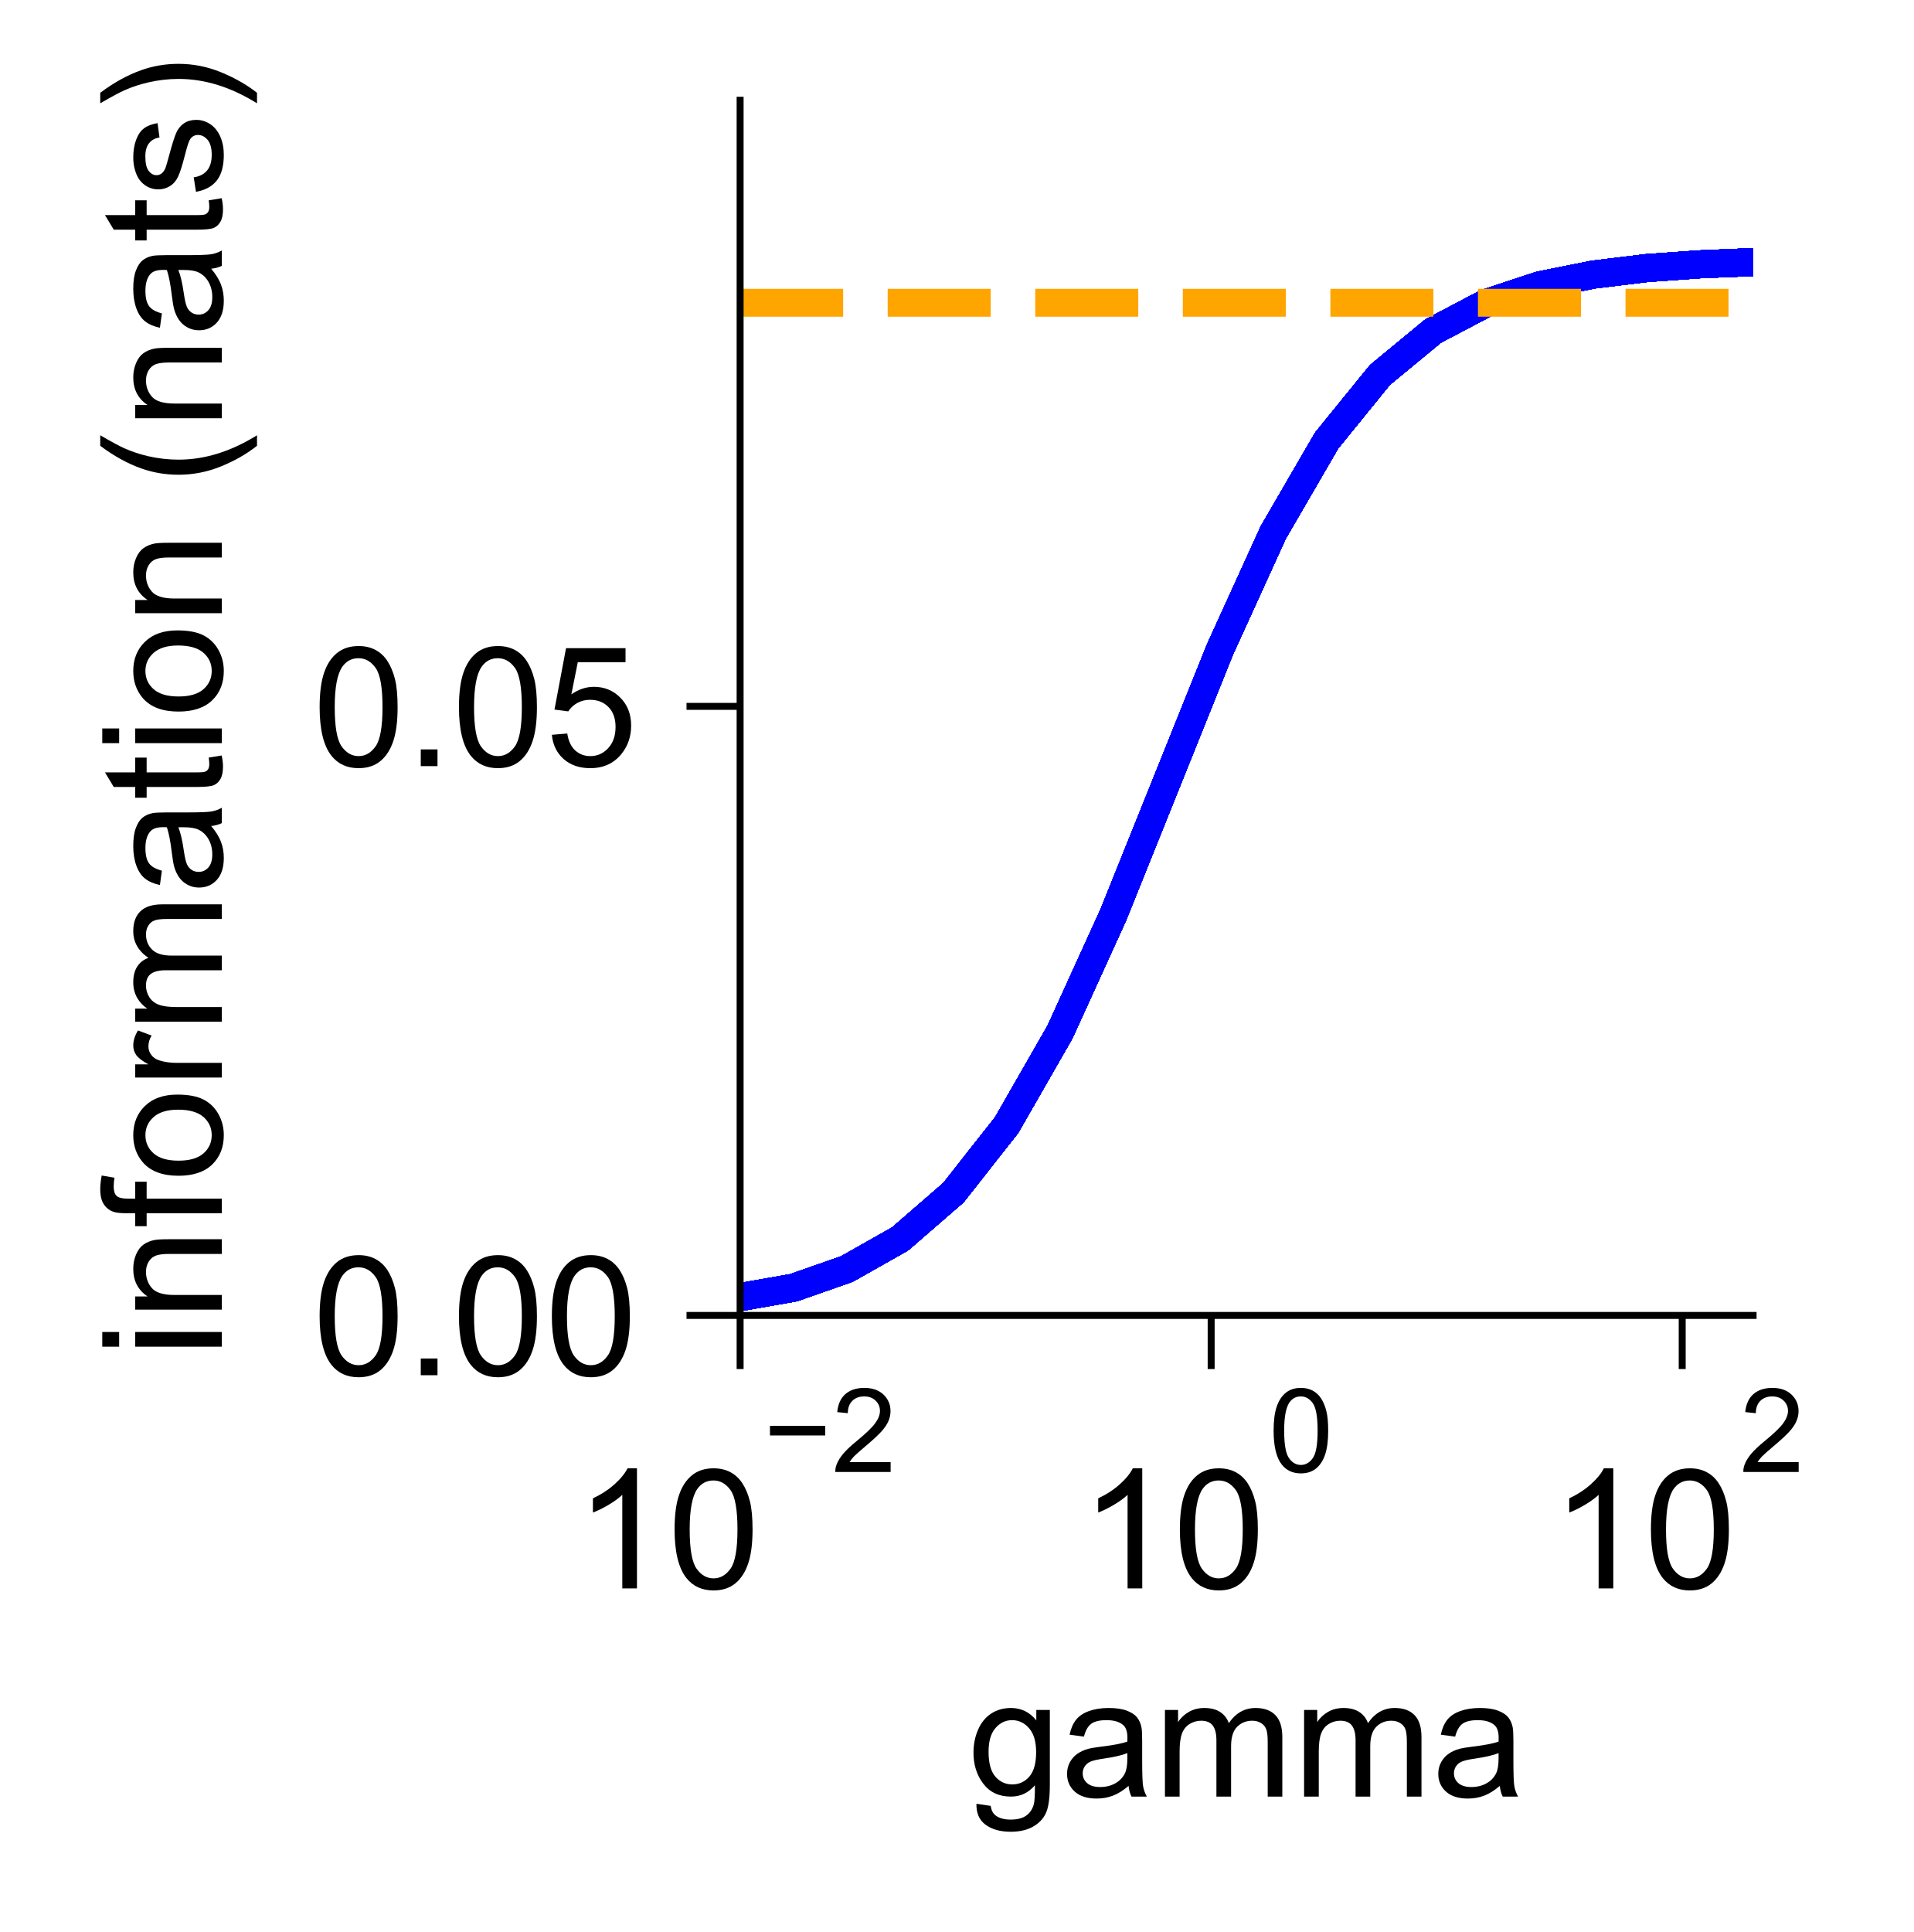
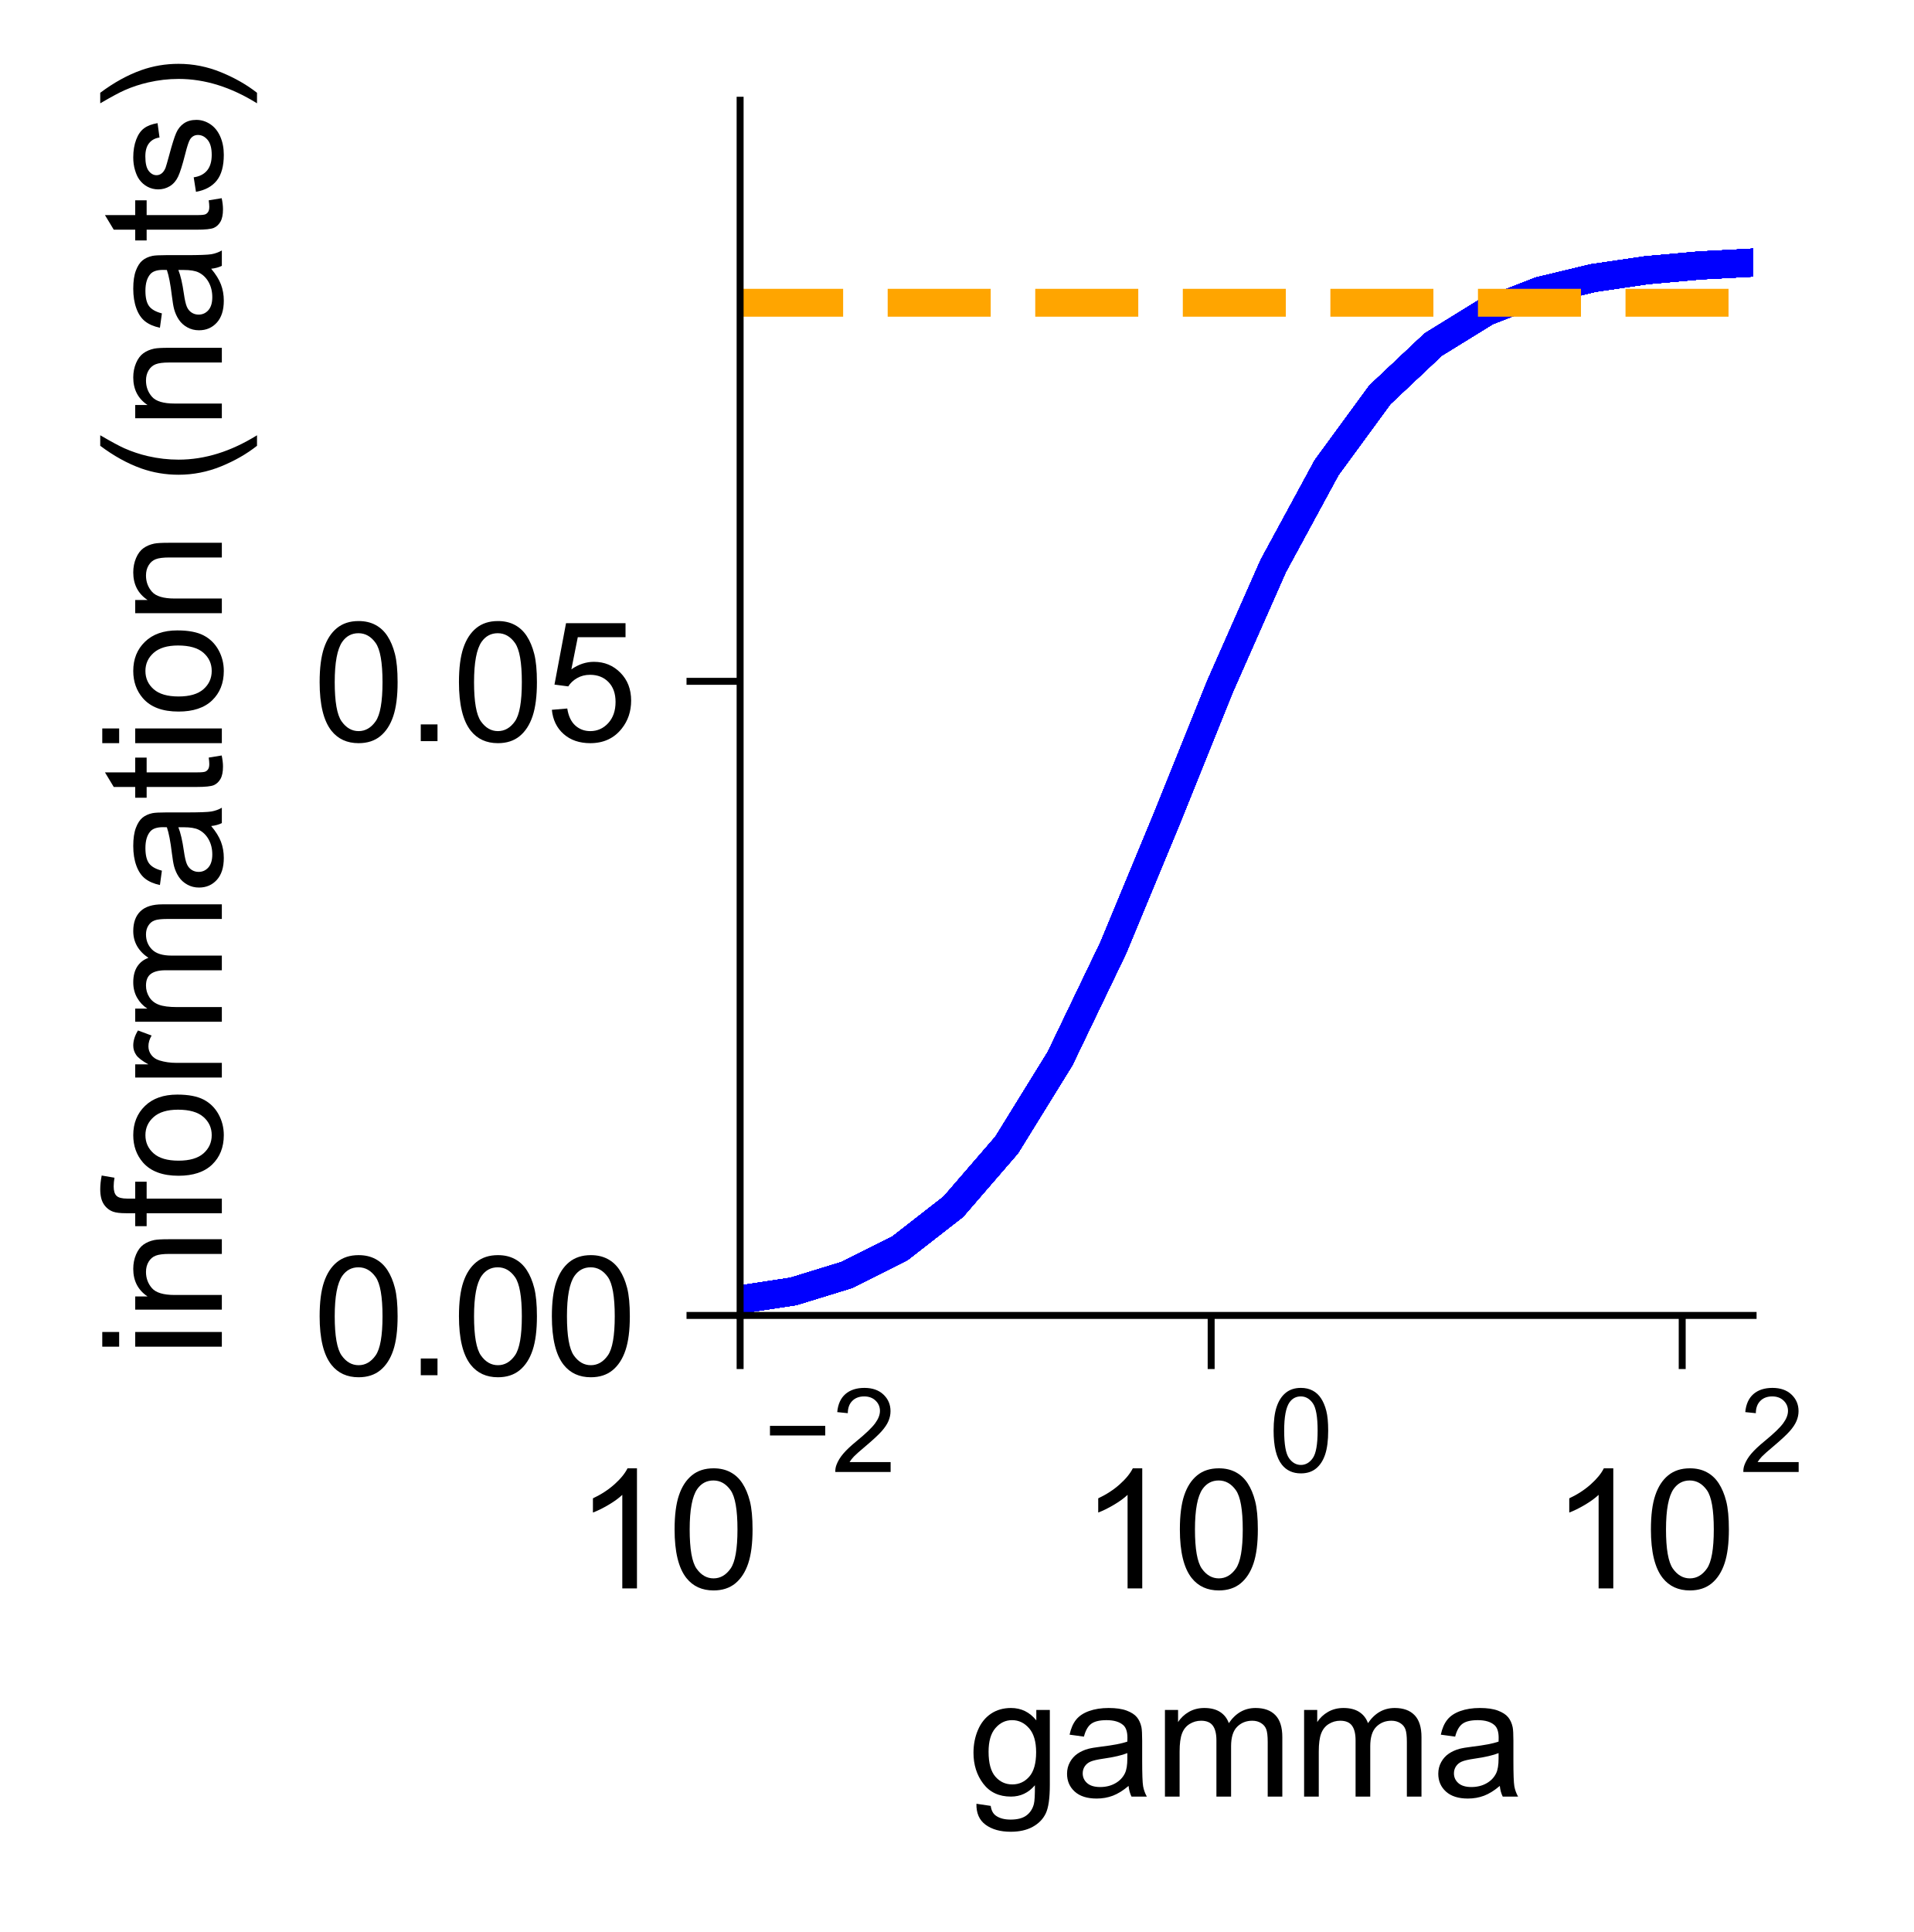
<svg xmlns="http://www.w3.org/2000/svg" xmlns:xlink="http://www.w3.org/1999/xlink" width="137.456pt" height="138.763pt" viewBox="0 0 137.456 138.763" version="1.1">
  <defs>
    <style type="text/css">*{stroke-linejoin: round; stroke-linecap: butt}</style>
  </defs>
  <g id="figure_1">
    <g id="patch_1">
      <path d="M 0 138.763  L 137.456 138.763  L 137.456 0  L 0 0  L 0 138.763  z " style="fill: none" />
    </g>
    <g id="axes_1">
      <g id="patch_2">
        <path d="M 53.164 94.479  L 125.928 94.479  L 125.928 7.2  L 53.164 7.2  L 53.164 94.479  z " style="fill: none" />
      </g>
      <g id="matplotlib.axis_1">
        <g id="xtick_1">
          <g id="line2d_1">
            <defs>
-               <path id="m0e1f4dcdf5" d="M 0 0  L 0 3.85  " style="stroke: #000000; stroke-width: 0.5" />
-             </defs>
-             <g>
-               <use xlink:href="#m0e1f4dcdf5" x="53.164" y="94.479" style="stroke: #000000; stroke-width: 0.5" />
+               <path id="ma1ebf66ecb" d="M 0 0  L 0 3.85  " style="stroke: #000000; stroke-width: 0.5" />
+             </defs>
+             <g>
+               <use xlink:href="#ma1ebf66ecb" x="53.164" y="94.479" style="stroke: #000000; stroke-width: 0.5" />
            </g>
          </g>
          <g id="text_1">
            <g transform="translate(41.28437 114.2037) scale(0.12 -0.12)">
              <defs>
                <path id="ArialMT-31" d="M 2384 0  L 1822 0  L 1822 3584  Q 1619 3391 1289 3197  Q 959 3003 697 2906  L 697 3450  Q 1169 3672 1522 3987  Q 1875 4303 2022 4600  L 2384 4600  L 2384 0  z " transform="scale(0.015625)" />
                <path id="ArialMT-30" d="M 266 2259  Q 266 3072 433 3567  Q 600 4063 929 4331  Q 1259 4600 1759 4600  Q 2128 4600 2406 4451  Q 2684 4303 2865 4023  Q 3047 3744 3150 3342  Q 3253 2941 3253 2259  Q 3253 1453 3087 958  Q 2922 463 2592 192  Q 2263 -78 1759 -78  Q 1097 -78 719 397  Q 266 969 266 2259  z M 844 2259  Q 844 1131 1108 757  Q 1372 384 1759 384  Q 2147 384 2411 759  Q 2675 1134 2675 2259  Q 2675 3391 2411 3762  Q 2147 4134 1753 4134  Q 1366 4134 1134 3806  Q 844 3388 844 2259  z " transform="scale(0.015625)" />
                <path id="ArialMT-2212" d="M 3381 1997  L 356 1997  L 356 2522  L 3381 2522  L 3381 1997  z " transform="scale(0.015625)" />
                <path id="ArialMT-32" d="M 3222 541  L 3222 0  L 194 0  Q 188 203 259 391  Q 375 700 629 1000  Q 884 1300 1366 1694  Q 2113 2306 2375 2664  Q 2638 3022 2638 3341  Q 2638 3675 2398 3904  Q 2159 4134 1775 4134  Q 1369 4134 1125 3890  Q 881 3647 878 3216  L 300 3275  Q 359 3922 746 4261  Q 1134 4600 1788 4600  Q 2447 4600 2831 4234  Q 3216 3869 3216 3328  Q 3216 3053 3103 2787  Q 2991 2522 2730 2228  Q 2469 1934 1863 1422  Q 1356 997 1212 845  Q 1069 694 975 541  L 3222 541  z " transform="scale(0.015625)" />
              </defs>
              <use xlink:href="#ArialMT-31" transform="translate(0 0.99375)" />
              <use xlink:href="#ArialMT-30" transform="translate(55.61523 0.99375)" />
              <use xlink:href="#ArialMT-2212" transform="translate(112.9728 70.6875) scale(0.7)" />
              <use xlink:href="#ArialMT-32" transform="translate(153.8517 70.6875) scale(0.7)" />
            </g>
          </g>
        </g>
        <g id="xtick_2">
          <g id="line2d_2">
            <g>
-               <use xlink:href="#m0e1f4dcdf5" x="87" y="94.479" style="stroke: #000000; stroke-width: 0.5" />
+               <use xlink:href="#ma1ebf66ecb" x="87" y="94.479" style="stroke: #000000; stroke-width: 0.5" />
            </g>
          </g>
          <g id="text_2">
            <g transform="translate(77.58001 114.2037) scale(0.12 -0.12)">
              <use xlink:href="#ArialMT-31" transform="translate(0 0.99375)" />
              <use xlink:href="#ArialMT-30" transform="translate(55.61523 0.99375)" />
              <use xlink:href="#ArialMT-30" transform="translate(112.9728 70.6875) scale(0.7)" />
            </g>
          </g>
        </g>
        <g id="xtick_3">
          <g id="line2d_3">
            <g>
-               <use xlink:href="#m0e1f4dcdf5" x="120.836" y="94.479" style="stroke: #000000; stroke-width: 0.5" />
+               <use xlink:href="#ma1ebf66ecb" x="120.836" y="94.479" style="stroke: #000000; stroke-width: 0.5" />
            </g>
          </g>
          <g id="text_3">
            <g transform="translate(111.4157 114.2037) scale(0.12 -0.12)">
              <use xlink:href="#ArialMT-31" transform="translate(0 0.99375)" />
              <use xlink:href="#ArialMT-30" transform="translate(55.61523 0.99375)" />
              <use xlink:href="#ArialMT-32" transform="translate(112.9728 70.6875) scale(0.7)" />
            </g>
          </g>
        </g>
        <g id="text_4">
          <g transform="translate(69.54109 129.0375) scale(0.12 -0.12)">
            <defs>
              <path id="ArialMT-67" d="M 319 -275  L 866 -356  Q 900 -609 1056 -725  Q 1266 -881 1628 -881  Q 2019 -881 2231 -725  Q 2444 -569 2519 -288  Q 2563 -116 2559 434  Q 2191 0 1641 0  Q 956 0 581 494  Q 206 988 206 1678  Q 206 2153 378 2554  Q 550 2956 876 3175  Q 1203 3394 1644 3394  Q 2231 3394 2613 2919  L 2613 3319  L 3131 3319  L 3131 450  Q 3131 -325 2973 -648  Q 2816 -972 2473 -1159  Q 2131 -1347 1631 -1347  Q 1038 -1347 672 -1080  Q 306 -813 319 -275  z M 784 1719  Q 784 1066 1043 766  Q 1303 466 1694 466  Q 2081 466 2343 764  Q 2606 1063 2606 1700  Q 2606 2309 2336 2618  Q 2066 2928 1684 2928  Q 1309 2928 1046 2623  Q 784 2319 784 1719  z " transform="scale(0.015625)" />
              <path id="ArialMT-61" d="M 2588 409  Q 2275 144 1986 34  Q 1697 -75 1366 -75  Q 819 -75 525 192  Q 231 459 231 875  Q 231 1119 342 1320  Q 453 1522 633 1644  Q 813 1766 1038 1828  Q 1203 1872 1538 1913  Q 2219 1994 2541 2106  Q 2544 2222 2544 2253  Q 2544 2597 2384 2738  Q 2169 2928 1744 2928  Q 1347 2928 1158 2789  Q 969 2650 878 2297  L 328 2372  Q 403 2725 575 2942  Q 747 3159 1072 3276  Q 1397 3394 1825 3394  Q 2250 3394 2515 3294  Q 2781 3194 2906 3042  Q 3031 2891 3081 2659  Q 3109 2516 3109 2141  L 3109 1391  Q 3109 606 3145 398  Q 3181 191 3288 0  L 2700 0  Q 2613 175 2588 409  z M 2541 1666  Q 2234 1541 1622 1453  Q 1275 1403 1131 1340  Q 988 1278 909 1158  Q 831 1038 831 891  Q 831 666 1001 516  Q 1172 366 1500 366  Q 1825 366 2078 508  Q 2331 650 2450 897  Q 2541 1088 2541 1459  L 2541 1666  z " transform="scale(0.015625)" />
              <path id="ArialMT-6d" d="M 422 0  L 422 3319  L 925 3319  L 925 2853  Q 1081 3097 1340 3245  Q 1600 3394 1931 3394  Q 2300 3394 2536 3241  Q 2772 3088 2869 2813  Q 3263 3394 3894 3394  Q 4388 3394 4653 3120  Q 4919 2847 4919 2278  L 4919 0  L 4359 0  L 4359 2091  Q 4359 2428 4304 2576  Q 4250 2725 4106 2815  Q 3963 2906 3769 2906  Q 3419 2906 3187 2673  Q 2956 2441 2956 1928  L 2956 0  L 2394 0  L 2394 2156  Q 2394 2531 2256 2718  Q 2119 2906 1806 2906  Q 1569 2906 1367 2781  Q 1166 2656 1075 2415  Q 984 2175 984 1722  L 984 0  L 422 0  z " transform="scale(0.015625)" />
            </defs>
            <use xlink:href="#ArialMT-67" />
            <use xlink:href="#ArialMT-61" x="55.615" />
            <use xlink:href="#ArialMT-6d" x="111.23" />
            <use xlink:href="#ArialMT-6d" x="194.531" />
            <use xlink:href="#ArialMT-61" x="277.832" />
          </g>
        </g>
      </g>
      <g id="matplotlib.axis_2">
        <g id="ytick_1">
          <g id="line2d_4">
            <defs>
-               <path id="mec26689be0" d="M 0 0  L -3.85 0  " style="stroke: #000000; stroke-width: 0.5" />
-             </defs>
-             <g>
-               <use xlink:href="#mec26689be0" x="53.164" y="94.479" style="stroke: #000000; stroke-width: 0.5" />
+               <path id="m66d101d7b2" d="M 0 0  L -3.85 0  " style="stroke: #000000; stroke-width: 0.5" />
+             </defs>
+             <g>
+               <use xlink:href="#m66d101d7b2" x="53.164" y="94.479" style="stroke: #000000; stroke-width: 0.5" />
            </g>
          </g>
          <g id="text_5">
            <g transform="translate(22.46125 98.77344) scale(0.12 -0.12)">
              <defs>
                <path id="ArialMT-2e" d="M 581 0  L 581 641  L 1222 641  L 1222 0  L 581 0  z " transform="scale(0.015625)" />
              </defs>
              <use xlink:href="#ArialMT-30" />
              <use xlink:href="#ArialMT-2e" x="55.615" />
              <use xlink:href="#ArialMT-30" x="83.398" />
              <use xlink:href="#ArialMT-30" x="139.014" />
            </g>
          </g>
        </g>
        <g id="ytick_2">
          <g id="line2d_5">
            <g>
-               <use xlink:href="#mec26689be0" x="53.164" y="50.732" style="stroke: #000000; stroke-width: 0.5" />
+               <use xlink:href="#m66d101d7b2" x="53.164" y="48.936" style="stroke: #000000; stroke-width: 0.5" />
            </g>
          </g>
          <g id="text_6">
-             <g transform="translate(22.46125 55.0264) scale(0.12 -0.12)">
+             <g transform="translate(22.46125 53.23101) scale(0.12 -0.12)">
              <defs>
                <path id="ArialMT-35" d="M 266 1200  L 856 1250  Q 922 819 1161 601  Q 1400 384 1738 384  Q 2144 384 2425 690  Q 2706 997 2706 1503  Q 2706 1984 2436 2262  Q 2166 2541 1728 2541  Q 1456 2541 1237 2417  Q 1019 2294 894 2097  L 366 2166  L 809 4519  L 3088 4519  L 3088 3981  L 1259 3981  L 1013 2750  Q 1425 3038 1878 3038  Q 2478 3038 2890 2622  Q 3303 2206 3303 1553  Q 3303 931 2941 478  Q 2500 -78 1738 -78  Q 1113 -78 717 272  Q 322 622 266 1200  z " transform="scale(0.015625)" />
              </defs>
              <use xlink:href="#ArialMT-30" />
              <use xlink:href="#ArialMT-2e" x="55.615" />
              <use xlink:href="#ArialMT-30" x="83.398" />
              <use xlink:href="#ArialMT-35" x="139.014" />
            </g>
          </g>
        </g>
        <g id="text_7">
          <g transform="translate(15.93562 97.52031) rotate(-90) scale(0.12 -0.12)">
            <defs>
              <path id="ArialMT-69" d="M 425 3934  L 425 4581  L 988 4581  L 988 3934  L 425 3934  z M 425 0  L 425 3319  L 988 3319  L 988 0  L 425 0  z " transform="scale(0.015625)" />
              <path id="ArialMT-6e" d="M 422 0  L 422 3319  L 928 3319  L 928 2847  Q 1294 3394 1984 3394  Q 2284 3394 2536 3286  Q 2788 3178 2913 3003  Q 3038 2828 3088 2588  Q 3119 2431 3119 2041  L 3119 0  L 2556 0  L 2556 2019  Q 2556 2363 2490 2533  Q 2425 2703 2258 2804  Q 2091 2906 1866 2906  Q 1506 2906 1245 2678  Q 984 2450 984 1813  L 984 0  L 422 0  z " transform="scale(0.015625)" />
              <path id="ArialMT-66" d="M 556 0  L 556 2881  L 59 2881  L 59 3319  L 556 3319  L 556 3672  Q 556 4006 616 4169  Q 697 4388 901 4523  Q 1106 4659 1475 4659  Q 1713 4659 2000 4603  L 1916 4113  Q 1741 4144 1584 4144  Q 1328 4144 1222 4034  Q 1116 3925 1116 3625  L 1116 3319  L 1763 3319  L 1763 2881  L 1116 2881  L 1116 0  L 556 0  z " transform="scale(0.015625)" />
              <path id="ArialMT-6f" d="M 213 1659  Q 213 2581 725 3025  Q 1153 3394 1769 3394  Q 2453 3394 2887 2945  Q 3322 2497 3322 1706  Q 3322 1066 3130 698  Q 2938 331 2570 128  Q 2203 -75 1769 -75  Q 1072 -75 642 372  Q 213 819 213 1659  z M 791 1659  Q 791 1022 1069 705  Q 1347 388 1769 388  Q 2188 388 2466 706  Q 2744 1025 2744 1678  Q 2744 2294 2464 2611  Q 2184 2928 1769 2928  Q 1347 2928 1069 2612  Q 791 2297 791 1659  z " transform="scale(0.015625)" />
              <path id="ArialMT-72" d="M 416 0  L 416 3319  L 922 3319  L 922 2816  Q 1116 3169 1280 3281  Q 1444 3394 1641 3394  Q 1925 3394 2219 3213  L 2025 2691  Q 1819 2813 1613 2813  Q 1428 2813 1281 2702  Q 1134 2591 1072 2394  Q 978 2094 978 1738  L 978 0  L 416 0  z " transform="scale(0.015625)" />
              <path id="ArialMT-74" d="M 1650 503  L 1731 6  Q 1494 -44 1306 -44  Q 1000 -44 831 53  Q 663 150 594 308  Q 525 466 525 972  L 525 2881  L 113 2881  L 113 3319  L 525 3319  L 525 4141  L 1084 4478  L 1084 3319  L 1650 3319  L 1650 2881  L 1084 2881  L 1084 941  Q 1084 700 1114 631  Q 1144 563 1211 522  Q 1278 481 1403 481  Q 1497 481 1650 503  z " transform="scale(0.015625)" />
              <path id="ArialMT-20" transform="scale(0.015625)" />
              <path id="ArialMT-28" d="M 1497 -1347  Q 1031 -759 709 28  Q 388 816 388 1659  Q 388 2403 628 3084  Q 909 3875 1497 4659  L 1900 4659  Q 1522 4009 1400 3731  Q 1209 3300 1100 2831  Q 966 2247 966 1656  Q 966 153 1900 -1347  L 1497 -1347  z " transform="scale(0.015625)" />
              <path id="ArialMT-73" d="M 197 991  L 753 1078  Q 800 744 1014 566  Q 1228 388 1613 388  Q 2000 388 2187 545  Q 2375 703 2375 916  Q 2375 1106 2209 1216  Q 2094 1291 1634 1406  Q 1016 1563 777 1677  Q 538 1791 414 1992  Q 291 2194 291 2438  Q 291 2659 392 2848  Q 494 3038 669 3163  Q 800 3259 1026 3326  Q 1253 3394 1513 3394  Q 1903 3394 2198 3281  Q 2494 3169 2634 2976  Q 2775 2784 2828 2463  L 2278 2388  Q 2241 2644 2061 2787  Q 1881 2931 1553 2931  Q 1166 2931 1000 2803  Q 834 2675 834 2503  Q 834 2394 903 2306  Q 972 2216 1119 2156  Q 1203 2125 1616 2013  Q 2213 1853 2448 1751  Q 2684 1650 2818 1456  Q 2953 1263 2953 975  Q 2953 694 2789 445  Q 2625 197 2315 61  Q 2006 -75 1616 -75  Q 969 -75 630 194  Q 291 463 197 991  z " transform="scale(0.015625)" />
              <path id="ArialMT-29" d="M 791 -1347  L 388 -1347  Q 1322 153 1322 1656  Q 1322 2244 1188 2822  Q 1081 3291 891 3722  Q 769 4003 388 4659  L 791 4659  Q 1378 3875 1659 3084  Q 1900 2403 1900 1659  Q 1900 816 1576 28  Q 1253 -759 791 -1347  z " transform="scale(0.015625)" />
            </defs>
            <use xlink:href="#ArialMT-69" />
            <use xlink:href="#ArialMT-6e" x="22.217" />
            <use xlink:href="#ArialMT-66" x="77.832" />
            <use xlink:href="#ArialMT-6f" x="105.615" />
            <use xlink:href="#ArialMT-72" x="161.23" />
            <use xlink:href="#ArialMT-6d" x="194.531" />
            <use xlink:href="#ArialMT-61" x="277.832" />
            <use xlink:href="#ArialMT-74" x="333.447" />
            <use xlink:href="#ArialMT-69" x="361.23" />
            <use xlink:href="#ArialMT-6f" x="383.447" />
            <use xlink:href="#ArialMT-6e" x="439.062" />
            <use xlink:href="#ArialMT-20" x="494.678" />
            <use xlink:href="#ArialMT-28" x="522.461" />
            <use xlink:href="#ArialMT-6e" x="555.762" />
            <use xlink:href="#ArialMT-61" x="611.377" />
            <use xlink:href="#ArialMT-74" x="666.992" />
            <use xlink:href="#ArialMT-73" x="694.775" />
            <use xlink:href="#ArialMT-29" x="744.775" />
          </g>
        </g>
      </g>
      <g id="line2d_6">
-         <path d="M 53.164 93.164  L 56.994 92.491  L 60.824 91.15  L 64.653 88.986  L 68.483 85.665  L 72.313 80.799  L 76.142 74.121  L 79.972 65.707  L 83.802 56.181  L 87.632 46.65  L 91.461 38.244  L 95.291 31.647  L 99.121 26.933  L 102.95 23.773  L 106.78 21.757  L 110.61 20.494  L 114.439 19.724  L 118.269 19.256  L 122.099 18.983  L 125.928 18.825  " clip-path="url(#p9744eb8152)" style="fill: none; stroke: #0000ff; stroke-width: 2; stroke-linecap: square" />
+         <path d="M 53.164 93.336  L 56.994 92.753  L 60.824 91.574  L 64.653 89.651  L 68.483 86.668  L 72.313 82.234  L 76.142 76.038  L 79.972 68.067  L 83.802 58.827  L 87.632 49.316  L 91.461 40.647  L 95.291 33.588  L 99.121 28.355  L 102.95 24.746  L 106.78 22.383  L 110.61 20.891  L 114.439 19.971  L 118.269 19.408  L 122.099 19.066  L 125.928 18.862  " clip-path="url(#p001ec21d19)" style="fill: none; stroke: #0000ff; stroke-width: 2; stroke-linecap: square" />
      </g>
      <g id="line2d_7">
-         <path d="M 53.164 93.164  L 56.994 92.491  L 60.824 91.15  L 64.653 88.986  L 68.483 85.665  L 72.313 80.799  L 76.142 74.121  L 79.972 65.707  L 83.802 56.181  L 87.632 46.65  L 91.461 38.244  L 95.291 31.647  L 99.121 26.933  L 102.95 23.773  L 106.78 21.757  L 110.61 20.494  L 114.439 19.724  L 118.269 19.256  L 122.099 18.983  L 125.928 18.825  " clip-path="url(#p9744eb8152)" style="fill: none; stroke: #0000ff; stroke-width: 2; stroke-linecap: square" />
+         <path d="M 53.164 93.336  L 56.994 92.753  L 60.824 91.574  L 64.653 89.651  L 68.483 86.668  L 72.313 82.234  L 76.142 76.038  L 79.972 68.067  L 83.802 58.827  L 87.632 49.316  L 91.461 40.647  L 95.291 33.588  L 99.121 28.355  L 102.95 24.746  L 106.78 22.383  L 110.61 20.891  L 114.439 19.971  L 118.269 19.408  L 122.099 19.066  L 125.928 18.862  " clip-path="url(#p001ec21d19)" style="fill: none; stroke: #0000ff; stroke-width: 2; stroke-linecap: square" />
      </g>
      <g id="line2d_8">
-         <path d="M 53.164 93.164  L 56.994 92.491  L 60.824 91.15  L 64.653 88.986  L 68.483 85.665  L 72.313 80.799  L 76.142 74.121  L 79.972 65.707  L 83.802 56.181  L 87.632 46.65  L 91.461 38.244  L 95.291 31.647  L 99.121 26.933  L 102.95 23.773  L 106.78 21.757  L 110.61 20.494  L 114.439 19.724  L 118.269 19.256  L 122.099 18.983  L 125.928 18.825  " clip-path="url(#p9744eb8152)" style="fill: none; stroke: #0000ff; stroke-width: 2; stroke-linecap: square" />
+         <path d="M 53.164 93.336  L 56.994 92.753  L 60.824 91.574  L 64.653 89.651  L 68.483 86.668  L 72.313 82.234  L 76.142 76.038  L 79.972 68.067  L 83.802 58.827  L 87.632 49.316  L 91.461 40.647  L 95.291 33.588  L 99.121 28.355  L 102.95 24.746  L 106.78 22.383  L 110.61 20.891  L 114.439 19.971  L 118.269 19.408  L 122.099 19.066  L 125.928 18.862  " clip-path="url(#p001ec21d19)" style="fill: none; stroke: #0000ff; stroke-width: 2; stroke-linecap: square" />
      </g>
      <g id="line2d_9">
-         <path d="M 53.164 93.164  L 56.994 92.491  L 60.824 91.15  L 64.653 88.986  L 68.483 85.665  L 72.313 80.799  L 76.142 74.121  L 79.972 65.707  L 83.802 56.181  L 87.632 46.65  L 91.461 38.244  L 95.291 31.647  L 99.121 26.933  L 102.95 23.773  L 106.78 21.757  L 110.61 20.494  L 114.439 19.724  L 118.269 19.256  L 122.099 18.983  L 125.928 18.825  " clip-path="url(#p9744eb8152)" style="fill: none; stroke: #0000ff; stroke-width: 2; stroke-linecap: square" />
+         <path d="M 53.164 93.336  L 56.994 92.753  L 60.824 91.574  L 64.653 89.651  L 68.483 86.668  L 72.313 82.234  L 76.142 76.038  L 79.972 68.067  L 83.802 58.827  L 87.632 49.316  L 91.461 40.647  L 95.291 33.588  L 99.121 28.355  L 102.95 24.746  L 106.78 22.383  L 110.61 20.891  L 114.439 19.971  L 118.269 19.408  L 122.099 19.066  L 125.928 18.862  " clip-path="url(#p001ec21d19)" style="fill: none; stroke: #0000ff; stroke-width: 2; stroke-linecap: square" />
      </g>
      <g id="line2d_10">
-         <path d="M 53.164 93.164  L 56.994 92.491  L 60.824 91.15  L 64.653 88.986  L 68.483 85.665  L 72.313 80.799  L 76.142 74.121  L 79.972 65.707  L 83.802 56.181  L 87.632 46.65  L 91.461 38.244  L 95.291 31.647  L 99.121 26.933  L 102.95 23.773  L 106.78 21.757  L 110.61 20.494  L 114.439 19.724  L 118.269 19.256  L 122.099 18.983  L 125.928 18.825  " clip-path="url(#p9744eb8152)" style="fill: none; stroke: #0000ff; stroke-width: 2; stroke-linecap: square" />
+         <path d="M 53.164 93.336  L 56.994 92.753  L 60.824 91.574  L 64.653 89.651  L 68.483 86.668  L 72.313 82.234  L 76.142 76.038  L 79.972 68.067  L 83.802 58.827  L 87.632 49.316  L 91.461 40.647  L 95.291 33.588  L 99.121 28.355  L 102.95 24.746  L 106.78 22.383  L 110.61 20.891  L 114.439 19.971  L 118.269 19.408  L 122.099 19.066  L 125.928 18.862  " clip-path="url(#p001ec21d19)" style="fill: none; stroke: #0000ff; stroke-width: 2; stroke-linecap: square" />
      </g>
      <g id="line2d_11">
-         <path d="M 53.164 93.164  L 56.994 92.491  L 60.824 91.15  L 64.653 88.986  L 68.483 85.665  L 72.313 80.799  L 76.142 74.121  L 79.972 65.707  L 83.802 56.181  L 87.632 46.65  L 91.461 38.244  L 95.291 31.647  L 99.121 26.933  L 102.95 23.773  L 106.78 21.757  L 110.61 20.494  L 114.439 19.724  L 118.269 19.256  L 122.099 18.983  L 125.928 18.825  " clip-path="url(#p9744eb8152)" style="fill: none; stroke: #0000ff; stroke-width: 2; stroke-linecap: square" />
+         <path d="M 53.164 93.336  L 56.994 92.753  L 60.824 91.574  L 64.653 89.651  L 68.483 86.668  L 72.313 82.234  L 76.142 76.038  L 79.972 68.067  L 83.802 58.827  L 87.632 49.316  L 91.461 40.647  L 95.291 33.588  L 99.121 28.355  L 102.95 24.746  L 106.78 22.383  L 110.61 20.891  L 114.439 19.971  L 118.269 19.408  L 122.099 19.066  L 125.928 18.862  " clip-path="url(#p001ec21d19)" style="fill: none; stroke: #0000ff; stroke-width: 2; stroke-linecap: square" />
      </g>
      <g id="line2d_12">
-         <path d="M 53.164 93.164  L 56.994 92.491  L 60.824 91.15  L 64.653 88.986  L 68.483 85.665  L 72.313 80.799  L 76.142 74.121  L 79.972 65.707  L 83.802 56.181  L 87.632 46.65  L 91.461 38.244  L 95.291 31.647  L 99.121 26.933  L 102.95 23.773  L 106.78 21.757  L 110.61 20.494  L 114.439 19.724  L 118.269 19.256  L 122.099 18.983  L 125.928 18.825  " clip-path="url(#p9744eb8152)" style="fill: none; stroke: #0000ff; stroke-width: 2; stroke-linecap: square" />
+         <path d="M 53.164 93.336  L 56.994 92.753  L 60.824 91.574  L 64.653 89.651  L 68.483 86.668  L 72.313 82.234  L 76.142 76.038  L 79.972 68.067  L 83.802 58.827  L 87.632 49.316  L 91.461 40.647  L 95.291 33.588  L 99.121 28.355  L 102.95 24.746  L 106.78 22.383  L 110.61 20.891  L 114.439 19.971  L 118.269 19.408  L 122.099 19.066  L 125.928 18.862  " clip-path="url(#p001ec21d19)" style="fill: none; stroke: #0000ff; stroke-width: 2; stroke-linecap: square" />
      </g>
      <g id="line2d_13">
-         <path d="M 53.164 93.164  L 56.994 92.491  L 60.824 91.15  L 64.653 88.986  L 68.483 85.665  L 72.313 80.799  L 76.142 74.121  L 79.972 65.707  L 83.802 56.181  L 87.632 46.65  L 91.461 38.244  L 95.291 31.647  L 99.121 26.933  L 102.95 23.773  L 106.78 21.757  L 110.61 20.494  L 114.439 19.724  L 118.269 19.256  L 122.099 18.983  L 125.928 18.825  " clip-path="url(#p9744eb8152)" style="fill: none; stroke: #0000ff; stroke-width: 2; stroke-linecap: square" />
+         <path d="M 53.164 93.336  L 56.994 92.753  L 60.824 91.574  L 64.653 89.651  L 68.483 86.668  L 72.313 82.234  L 76.142 76.038  L 79.972 68.067  L 83.802 58.827  L 87.632 49.316  L 91.461 40.647  L 95.291 33.588  L 99.121 28.355  L 102.95 24.746  L 106.78 22.383  L 110.61 20.891  L 114.439 19.971  L 118.269 19.408  L 122.099 19.066  L 125.928 18.862  " clip-path="url(#p001ec21d19)" style="fill: none; stroke: #0000ff; stroke-width: 2; stroke-linecap: square" />
      </g>
      <g id="line2d_14">
-         <path d="M 53.164 93.164  L 56.994 92.491  L 60.824 91.15  L 64.653 88.986  L 68.483 85.665  L 72.313 80.799  L 76.142 74.121  L 79.972 65.707  L 83.802 56.181  L 87.632 46.65  L 91.461 38.244  L 95.291 31.647  L 99.121 26.933  L 102.95 23.773  L 106.78 21.757  L 110.61 20.494  L 114.439 19.724  L 118.269 19.256  L 122.099 18.983  L 125.928 18.825  " clip-path="url(#p9744eb8152)" style="fill: none; stroke: #0000ff; stroke-width: 2; stroke-linecap: square" />
+         <path d="M 53.164 93.336  L 56.994 92.753  L 60.824 91.574  L 64.653 89.651  L 68.483 86.668  L 72.313 82.234  L 76.142 76.038  L 79.972 68.067  L 83.802 58.827  L 87.632 49.316  L 91.461 40.647  L 95.291 33.588  L 99.121 28.355  L 102.95 24.746  L 106.78 22.383  L 110.61 20.891  L 114.439 19.971  L 118.269 19.408  L 122.099 19.066  L 125.928 18.862  " clip-path="url(#p001ec21d19)" style="fill: none; stroke: #0000ff; stroke-width: 2; stroke-linecap: square" />
      </g>
      <g id="line2d_15">
-         <path d="M 53.164 93.164  L 56.994 92.491  L 60.824 91.15  L 64.653 88.986  L 68.483 85.665  L 72.313 80.799  L 76.142 74.121  L 79.972 65.707  L 83.802 56.181  L 87.632 46.65  L 91.461 38.244  L 95.291 31.647  L 99.121 26.933  L 102.95 23.773  L 106.78 21.757  L 110.61 20.494  L 114.439 19.724  L 118.269 19.256  L 122.099 18.983  L 125.928 18.825  " clip-path="url(#p9744eb8152)" style="fill: none; stroke: #0000ff; stroke-width: 2; stroke-linecap: square" />
+         <path d="M 53.164 93.336  L 56.994 92.753  L 60.824 91.574  L 64.653 89.651  L 68.483 86.668  L 72.313 82.234  L 76.142 76.038  L 79.972 68.067  L 83.802 58.827  L 87.632 49.316  L 91.461 40.647  L 95.291 33.588  L 99.121 28.355  L 102.95 24.746  L 106.78 22.383  L 110.61 20.891  L 114.439 19.971  L 118.269 19.408  L 122.099 19.066  L 125.928 18.862  " clip-path="url(#p001ec21d19)" style="fill: none; stroke: #0000ff; stroke-width: 2; stroke-linecap: square" />
      </g>
      <g id="line2d_16">
-         <path d="M 53.164 93.164  L 56.994 92.491  L 60.824 91.15  L 64.653 88.986  L 68.483 85.665  L 72.313 80.799  L 76.142 74.121  L 79.972 65.707  L 83.802 56.181  L 87.632 46.65  L 91.461 38.244  L 95.291 31.647  L 99.121 26.933  L 102.95 23.773  L 106.78 21.757  L 110.61 20.494  L 114.439 19.724  L 118.269 19.256  L 122.099 18.983  L 125.928 18.825  " clip-path="url(#p9744eb8152)" style="fill: none; stroke: #0000ff; stroke-width: 2; stroke-linecap: square" />
+         <path d="M 53.164 93.336  L 56.994 92.753  L 60.824 91.574  L 64.653 89.651  L 68.483 86.668  L 72.313 82.234  L 76.142 76.038  L 79.972 68.067  L 83.802 58.827  L 87.632 49.316  L 91.461 40.647  L 95.291 33.588  L 99.121 28.355  L 102.95 24.746  L 106.78 22.383  L 110.61 20.891  L 114.439 19.971  L 118.269 19.408  L 122.099 19.066  L 125.928 18.862  " clip-path="url(#p001ec21d19)" style="fill: none; stroke: #0000ff; stroke-width: 2; stroke-linecap: square" />
      </g>
      <g id="line2d_17">
-         <path d="M 53.164 93.164  L 56.994 92.491  L 60.824 91.15  L 64.653 88.986  L 68.483 85.665  L 72.313 80.799  L 76.142 74.121  L 79.972 65.707  L 83.802 56.181  L 87.632 46.65  L 91.461 38.244  L 95.291 31.647  L 99.121 26.933  L 102.95 23.773  L 106.78 21.757  L 110.61 20.494  L 114.439 19.724  L 118.269 19.256  L 122.099 18.983  L 125.928 18.825  " clip-path="url(#p9744eb8152)" style="fill: none; stroke: #0000ff; stroke-width: 2; stroke-linecap: square" />
+         <path d="M 53.164 93.336  L 56.994 92.753  L 60.824 91.574  L 64.653 89.651  L 68.483 86.668  L 72.313 82.234  L 76.142 76.038  L 79.972 68.067  L 83.802 58.827  L 87.632 49.316  L 91.461 40.647  L 95.291 33.588  L 99.121 28.355  L 102.95 24.746  L 106.78 22.383  L 110.61 20.891  L 114.439 19.971  L 118.269 19.408  L 122.099 19.066  L 125.928 18.862  " clip-path="url(#p001ec21d19)" style="fill: none; stroke: #0000ff; stroke-width: 2; stroke-linecap: square" />
      </g>
      <g id="line2d_18">
-         <path d="M 53.164 93.164  L 56.994 92.491  L 60.824 91.15  L 64.653 88.986  L 68.483 85.665  L 72.313 80.799  L 76.142 74.121  L 79.972 65.707  L 83.802 56.181  L 87.632 46.65  L 91.461 38.244  L 95.291 31.647  L 99.121 26.933  L 102.95 23.773  L 106.78 21.757  L 110.61 20.494  L 114.439 19.724  L 118.269 19.256  L 122.099 18.983  L 125.928 18.825  " clip-path="url(#p9744eb8152)" style="fill: none; stroke: #0000ff; stroke-width: 2; stroke-linecap: square" />
+         <path d="M 53.164 93.336  L 56.994 92.753  L 60.824 91.574  L 64.653 89.651  L 68.483 86.668  L 72.313 82.234  L 76.142 76.038  L 79.972 68.067  L 83.802 58.827  L 87.632 49.316  L 91.461 40.647  L 95.291 33.588  L 99.121 28.355  L 102.95 24.746  L 106.78 22.383  L 110.61 20.891  L 114.439 19.971  L 118.269 19.408  L 122.099 19.066  L 125.928 18.862  " clip-path="url(#p001ec21d19)" style="fill: none; stroke: #0000ff; stroke-width: 2; stroke-linecap: square" />
      </g>
      <g id="line2d_19">
-         <path d="M 53.164 93.164  L 56.994 92.491  L 60.824 91.15  L 64.653 88.986  L 68.483 85.665  L 72.313 80.799  L 76.142 74.121  L 79.972 65.707  L 83.802 56.181  L 87.632 46.65  L 91.461 38.244  L 95.291 31.647  L 99.121 26.933  L 102.95 23.773  L 106.78 21.757  L 110.61 20.494  L 114.439 19.724  L 118.269 19.256  L 122.099 18.983  L 125.928 18.825  " clip-path="url(#p9744eb8152)" style="fill: none; stroke: #0000ff; stroke-width: 2; stroke-linecap: square" />
+         <path d="M 53.164 93.336  L 56.994 92.753  L 60.824 91.574  L 64.653 89.651  L 68.483 86.668  L 72.313 82.234  L 76.142 76.038  L 79.972 68.067  L 83.802 58.827  L 87.632 49.316  L 91.461 40.647  L 95.291 33.588  L 99.121 28.355  L 102.95 24.746  L 106.78 22.383  L 110.61 20.891  L 114.439 19.971  L 118.269 19.408  L 122.099 19.066  L 125.928 18.862  " clip-path="url(#p001ec21d19)" style="fill: none; stroke: #0000ff; stroke-width: 2; stroke-linecap: square" />
      </g>
      <g id="line2d_20">
-         <path d="M 53.164 93.164  L 56.994 92.491  L 60.824 91.15  L 64.653 88.986  L 68.483 85.665  L 72.313 80.799  L 76.142 74.121  L 79.972 65.707  L 83.802 56.181  L 87.632 46.65  L 91.461 38.244  L 95.291 31.647  L 99.121 26.933  L 102.95 23.773  L 106.78 21.757  L 110.61 20.494  L 114.439 19.724  L 118.269 19.256  L 122.099 18.983  L 125.928 18.825  " clip-path="url(#p9744eb8152)" style="fill: none; stroke: #0000ff; stroke-width: 2; stroke-linecap: square" />
+         <path d="M 53.164 93.336  L 56.994 92.753  L 60.824 91.574  L 64.653 89.651  L 68.483 86.668  L 72.313 82.234  L 76.142 76.038  L 79.972 68.067  L 83.802 58.827  L 87.632 49.316  L 91.461 40.647  L 95.291 33.588  L 99.121 28.355  L 102.95 24.746  L 106.78 22.383  L 110.61 20.891  L 114.439 19.971  L 118.269 19.408  L 122.099 19.066  L 125.928 18.862  " clip-path="url(#p001ec21d19)" style="fill: none; stroke: #0000ff; stroke-width: 2; stroke-linecap: square" />
      </g>
      <g id="line2d_21">
-         <path d="M 53.164 93.164  L 56.994 92.491  L 60.824 91.15  L 64.653 88.986  L 68.483 85.665  L 72.313 80.799  L 76.142 74.121  L 79.972 65.707  L 83.802 56.181  L 87.632 46.65  L 91.461 38.244  L 95.291 31.647  L 99.121 26.933  L 102.95 23.773  L 106.78 21.757  L 110.61 20.494  L 114.439 19.724  L 118.269 19.256  L 122.099 18.983  L 125.928 18.825  " clip-path="url(#p9744eb8152)" style="fill: none; stroke: #0000ff; stroke-width: 2; stroke-linecap: square" />
+         <path d="M 53.164 93.336  L 56.994 92.753  L 60.824 91.574  L 64.653 89.651  L 68.483 86.668  L 72.313 82.234  L 76.142 76.038  L 79.972 68.067  L 83.802 58.827  L 87.632 49.316  L 91.461 40.647  L 95.291 33.588  L 99.121 28.355  L 102.95 24.746  L 106.78 22.383  L 110.61 20.891  L 114.439 19.971  L 118.269 19.408  L 122.099 19.066  L 125.928 18.862  " clip-path="url(#p001ec21d19)" style="fill: none; stroke: #0000ff; stroke-width: 2; stroke-linecap: square" />
      </g>
      <g id="line2d_22">
-         <path d="M 53.164 93.164  L 56.994 92.491  L 60.824 91.15  L 64.653 88.986  L 68.483 85.665  L 72.313 80.799  L 76.142 74.121  L 79.972 65.707  L 83.802 56.181  L 87.632 46.65  L 91.461 38.244  L 95.291 31.647  L 99.121 26.933  L 102.95 23.773  L 106.78 21.757  L 110.61 20.494  L 114.439 19.724  L 118.269 19.256  L 122.099 18.983  L 125.928 18.825  " clip-path="url(#p9744eb8152)" style="fill: none; stroke: #0000ff; stroke-width: 2; stroke-linecap: square" />
+         <path d="M 53.164 93.336  L 56.994 92.753  L 60.824 91.574  L 64.653 89.651  L 68.483 86.668  L 72.313 82.234  L 76.142 76.038  L 79.972 68.067  L 83.802 58.827  L 87.632 49.316  L 91.461 40.647  L 95.291 33.588  L 99.121 28.355  L 102.95 24.746  L 106.78 22.383  L 110.61 20.891  L 114.439 19.971  L 118.269 19.408  L 122.099 19.066  L 125.928 18.862  " clip-path="url(#p001ec21d19)" style="fill: none; stroke: #0000ff; stroke-width: 2; stroke-linecap: square" />
      </g>
      <g id="line2d_23">
-         <path d="M 53.164 93.164  L 56.994 92.491  L 60.824 91.15  L 64.653 88.986  L 68.483 85.665  L 72.313 80.799  L 76.142 74.121  L 79.972 65.707  L 83.802 56.181  L 87.632 46.65  L 91.461 38.244  L 95.291 31.647  L 99.121 26.933  L 102.95 23.773  L 106.78 21.757  L 110.61 20.494  L 114.439 19.724  L 118.269 19.256  L 122.099 18.983  L 125.928 18.825  " clip-path="url(#p9744eb8152)" style="fill: none; stroke: #0000ff; stroke-width: 2; stroke-linecap: square" />
+         <path d="M 53.164 93.336  L 56.994 92.753  L 60.824 91.574  L 64.653 89.651  L 68.483 86.668  L 72.313 82.234  L 76.142 76.038  L 79.972 68.067  L 83.802 58.827  L 87.632 49.316  L 91.461 40.647  L 95.291 33.588  L 99.121 28.355  L 102.95 24.746  L 106.78 22.383  L 110.61 20.891  L 114.439 19.971  L 118.269 19.408  L 122.099 19.066  L 125.928 18.862  " clip-path="url(#p001ec21d19)" style="fill: none; stroke: #0000ff; stroke-width: 2; stroke-linecap: square" />
      </g>
      <g id="line2d_24">
-         <path d="M 53.164 93.164  L 56.994 92.491  L 60.824 91.15  L 64.653 88.986  L 68.483 85.665  L 72.313 80.799  L 76.142 74.121  L 79.972 65.707  L 83.802 56.181  L 87.632 46.65  L 91.461 38.244  L 95.291 31.647  L 99.121 26.933  L 102.95 23.773  L 106.78 21.757  L 110.61 20.494  L 114.439 19.724  L 118.269 19.256  L 122.099 18.983  L 125.928 18.825  " clip-path="url(#p9744eb8152)" style="fill: none; stroke: #0000ff; stroke-width: 2; stroke-linecap: square" />
+         <path d="M 53.164 93.336  L 56.994 92.753  L 60.824 91.574  L 64.653 89.651  L 68.483 86.668  L 72.313 82.234  L 76.142 76.038  L 79.972 68.067  L 83.802 58.827  L 87.632 49.316  L 91.461 40.647  L 95.291 33.588  L 99.121 28.355  L 102.95 24.746  L 106.78 22.383  L 110.61 20.891  L 114.439 19.971  L 118.269 19.408  L 122.099 19.066  L 125.928 18.862  " clip-path="url(#p001ec21d19)" style="fill: none; stroke: #0000ff; stroke-width: 2; stroke-linecap: square" />
      </g>
      <g id="line2d_25">
-         <path d="M 53.164 93.164  L 56.994 92.491  L 60.824 91.15  L 64.653 88.986  L 68.483 85.665  L 72.313 80.799  L 76.142 74.121  L 79.972 65.707  L 83.802 56.181  L 87.632 46.65  L 91.461 38.244  L 95.291 31.647  L 99.121 26.933  L 102.95 23.773  L 106.78 21.757  L 110.61 20.494  L 114.439 19.724  L 118.269 19.256  L 122.099 18.983  L 125.928 18.825  " clip-path="url(#p9744eb8152)" style="fill: none; stroke: #0000ff; stroke-width: 2; stroke-linecap: square" />
+         <path d="M 53.164 93.336  L 56.994 92.753  L 60.824 91.574  L 64.653 89.651  L 68.483 86.668  L 72.313 82.234  L 76.142 76.038  L 79.972 68.067  L 83.802 58.827  L 87.632 49.316  L 91.461 40.647  L 95.291 33.588  L 99.121 28.355  L 102.95 24.746  L 106.78 22.383  L 110.61 20.891  L 114.439 19.971  L 118.269 19.408  L 122.099 19.066  L 125.928 18.862  " clip-path="url(#p001ec21d19)" style="fill: none; stroke: #0000ff; stroke-width: 2; stroke-linecap: square" />
      </g>
      <g id="line2d_26">
-         <path d="M 53.164 21.746  L 125.928 21.746  " clip-path="url(#p9744eb8152)" style="fill: none; stroke-dasharray: 7.4,3.2; stroke-dashoffset: 0; stroke: #ffa500; stroke-width: 2" />
+         <path d="M 53.164 21.746  L 125.928 21.746  " clip-path="url(#p001ec21d19)" style="fill: none; stroke-dasharray: 7.4,3.2; stroke-dashoffset: 0; stroke: #ffa500; stroke-width: 2" />
      </g>
      <g id="patch_3">
        <path d="M 53.164 94.479  L 53.164 7.2  " style="fill: none; stroke: #000000; stroke-width: 0.5; stroke-linejoin: miter; stroke-linecap: square" />
      </g>
      <g id="patch_4">
        <path d="M 53.164 94.479  L 125.928 94.479  " style="fill: none; stroke: #000000; stroke-width: 0.5; stroke-linejoin: miter; stroke-linecap: square" />
      </g>
    </g>
  </g>
  <defs>
-     <clipPath id="p9744eb8152">
+     <clipPath id="p001ec21d19">
      <rect x="53.164" y="7.2" width="72.764" height="87.279" />
    </clipPath>
  </defs>
</svg>
